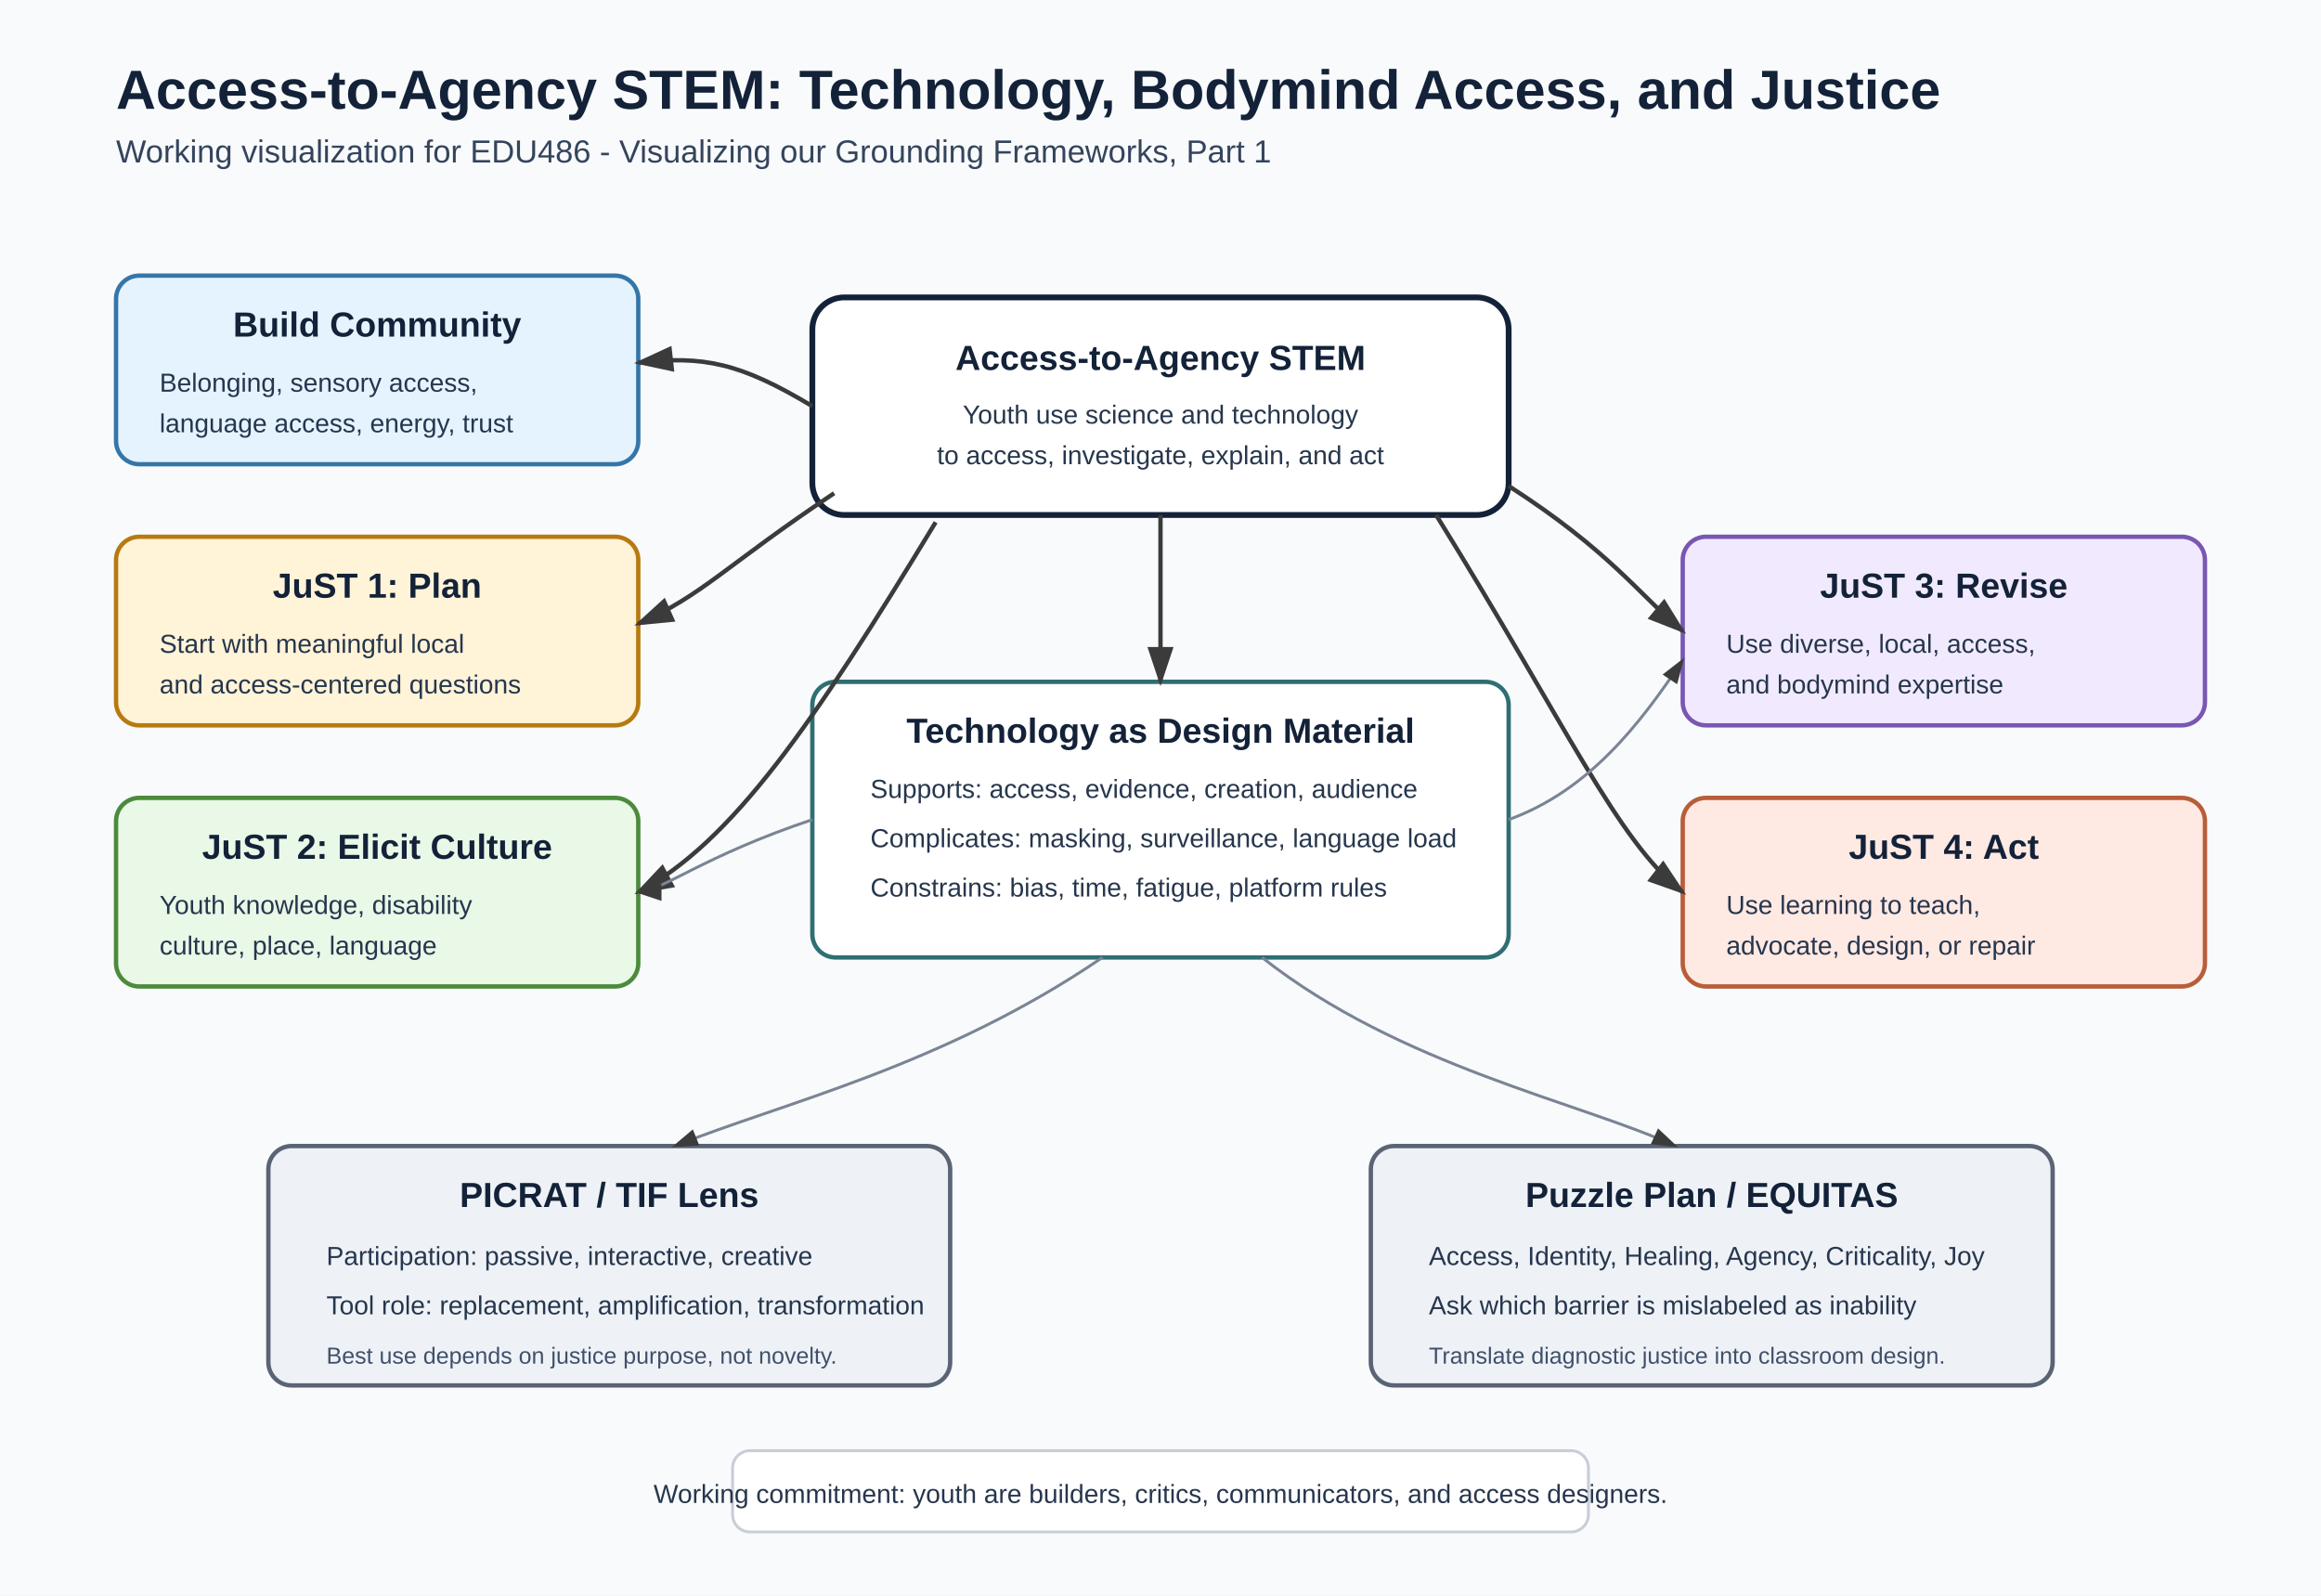
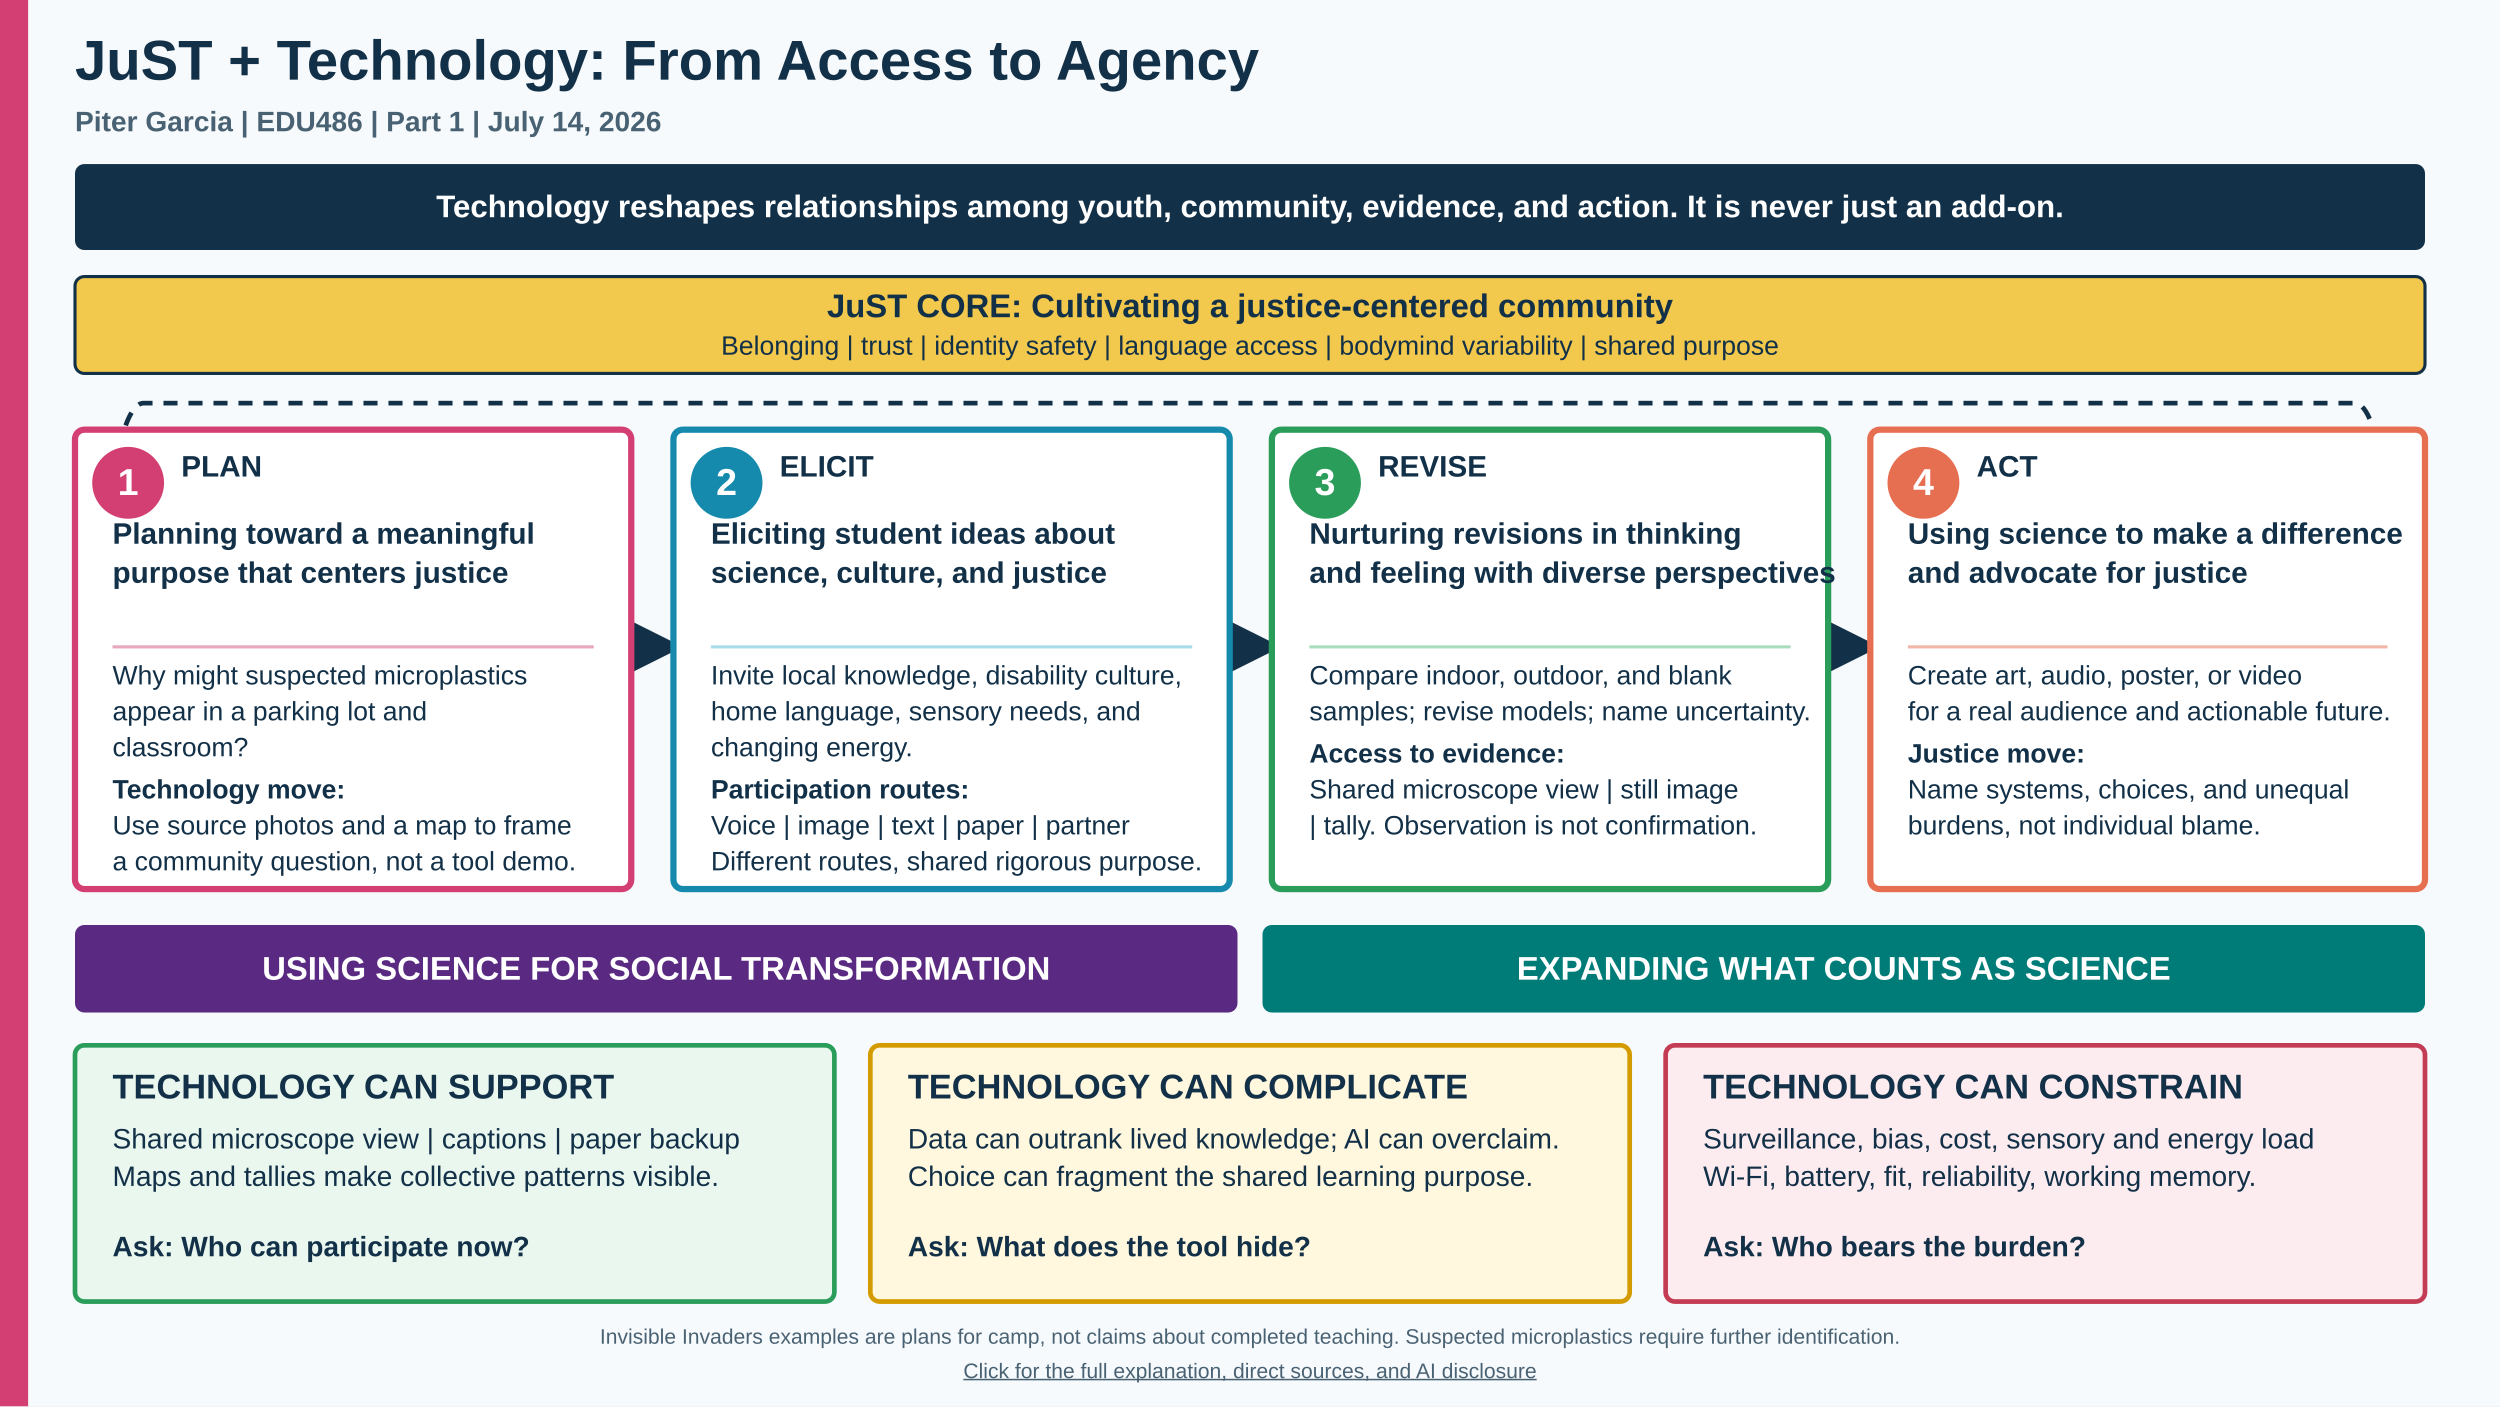
- <svg xmlns="http://www.w3.org/2000/svg" width="1600" height="1100" viewBox="0 0 1600 1100" role="img" aria-labelledby="title desc">
+ <svg xmlns="http://www.w3.org/2000/svg" width="1600" height="900" viewBox="0 0 1600 900" role="img" aria-labelledby="title desc">
  <defs>
-     <marker id="arrow" markerWidth="10" markerHeight="10" refX="8" refY="3" orient="auto" markerUnits="strokeWidth">
-       <path d="M0,0 L0,6 L9,3 z" fill="#3b3b3b" />
+     <marker id="arrow" markerWidth="11" markerHeight="11" refX="9" refY="5.5" orient="auto" markerUnits="strokeWidth">
+       <path d="M0,0 L11,5.5 L0,11 z" fill="#123047" />
+     </marker>
+     <marker id="return-arrow" markerWidth="12" markerHeight="12" refX="10" refY="6" orient="auto" markerUnits="userSpaceOnUse">
+       <path d="M0,0 L12,6 L0,12 z" fill="#123047" />
    </marker>
    <style>
-       .title { font: 700 38px Arial, sans-serif; fill: #132238; }
-       .subtitle { font: 400 22px Arial, sans-serif; fill: #34445c; }
-       .box-title { font: 700 24px Arial, sans-serif; fill: #132238; }
-       .box-text { font: 400 18px Arial, sans-serif; fill: #26364d; }
-       .small { font: 400 16px Arial, sans-serif; fill: #40506a; }
-       .line { stroke: #3b3b3b; stroke-width: 3; marker-end: url(#arrow); fill: none; }
-       .thin { stroke: #7a8494; stroke-width: 2; marker-end: url(#arrow); fill: none; }
+       text { font-family: Arial, Helvetica, sans-serif; letter-spacing: 0; }
+       .ink { fill: #123047; }
+       .white { fill: #ffffff; }
+       .muted { fill: #496273; }
+       .title { font-size: 36px; font-weight: 700; }
+       .subtitle { font-size: 18px; font-weight: 700; }
+       .thesis { font-size: 20px; font-weight: 700; }
+       .band { font-size: 21px; font-weight: 700; }
+       .card-title { font-size: 19px; font-weight: 700; }
+       .card-text { font-size: 17px; }
+       .small { font-size: 13.5px; }
+       .lens-title { font-size: 22px; font-weight: 700; }
+       .lens-text { font-size: 18px; }
+       .question { font-size: 18px; font-weight: 700; }
+       .number { font-size: 24px; font-weight: 700; text-anchor: middle; dominant-baseline: middle; }
    </style>
  </defs>
-   <rect width="1600" height="1100" fill="#f8fafc" />
-   <text x="80" y="75" class="title">Access-to-Agency STEM: Technology, Bodymind Access, and Justice</text>
-   <text x="80" y="112" class="subtitle">Working visualization for EDU486 - Visualizing our Grounding Frameworks, Part 1</text>
-   <rect x="560" y="205" width="480" height="150" rx="22" fill="#ffffff" stroke="#132238" stroke-width="4" />
-   <text x="800" y="255" text-anchor="middle" class="box-title">Access-to-Agency STEM</text>
-   <text x="800" y="292" text-anchor="middle" class="box-text">Youth use science and technology</text>
-   <text x="800" y="320" text-anchor="middle" class="box-text">to access, investigate, explain, and act</text>
-   <rect x="80" y="190" width="360" height="130" rx="16" fill="#e5f3ff" stroke="#3576a8" stroke-width="3" />
-   <text x="260" y="232" text-anchor="middle" class="box-title">Build Community</text>
-   <text x="110" y="270" class="box-text">Belonging, sensory access,</text>
-   <text x="110" y="298" class="box-text">language access, energy, trust</text>
-   <rect x="80" y="370" width="360" height="130" rx="16" fill="#fff3d8" stroke="#b77a10" stroke-width="3" />
-   <text x="260" y="412" text-anchor="middle" class="box-title">JuST 1: Plan</text>
-   <text x="110" y="450" class="box-text">Start with meaningful local</text>
-   <text x="110" y="478" class="box-text">and access-centered questions</text>
-   <rect x="80" y="550" width="360" height="130" rx="16" fill="#e9f8e7" stroke="#4b8b3b" stroke-width="3" />
-   <text x="260" y="592" text-anchor="middle" class="box-title">JuST 2: Elicit Culture</text>
-   <text x="110" y="630" class="box-text">Youth knowledge, disability</text>
-   <text x="110" y="658" class="box-text">culture, place, language</text>
-   <rect x="1160" y="370" width="360" height="130" rx="16" fill="#f1eafe" stroke="#7a56b3" stroke-width="3" />
-   <text x="1340" y="412" text-anchor="middle" class="box-title">JuST 3: Revise</text>
-   <text x="1190" y="450" class="box-text">Use diverse, local, access,</text>
-   <text x="1190" y="478" class="box-text">and bodymind expertise</text>
-   <rect x="1160" y="550" width="360" height="130" rx="16" fill="#ffe9e3" stroke="#b85d3a" stroke-width="3" />
-   <text x="1340" y="592" text-anchor="middle" class="box-title">JuST 4: Act</text>
-   <text x="1190" y="630" class="box-text">Use learning to teach,</text>
-   <text x="1190" y="658" class="box-text">advocate, design, or repair</text>
-   <rect x="560" y="470" width="480" height="190" rx="16" fill="#ffffff" stroke="#2f6f73" stroke-width="3" />
-   <text x="800" y="512" text-anchor="middle" class="box-title">Technology as Design Material</text>
-   <text x="600" y="550" class="box-text">Supports: access, evidence, creation, audience</text>
-   <text x="600" y="584" class="box-text">Complicates: masking, surveillance, language load</text>
-   <text x="600" y="618" class="box-text">Constrains: bias, time, fatigue, platform rules</text>
-   <rect x="185" y="790" width="470" height="165" rx="16" fill="#eef2f7" stroke="#5a6475" stroke-width="3" />
-   <text x="420" y="832" text-anchor="middle" class="box-title">PICRAT / TIF Lens</text>
-   <text x="225" y="872" class="box-text">Participation: passive, interactive, creative</text>
-   <text x="225" y="906" class="box-text">Tool role: replacement, amplification, transformation</text>
-   <text x="225" y="940" class="small">Best use depends on justice purpose, not novelty.</text>
-   <rect x="945" y="790" width="470" height="165" rx="16" fill="#eef2f7" stroke="#5a6475" stroke-width="3" />
-   <text x="1180" y="832" text-anchor="middle" class="box-title">Puzzle Plan / EQUITAS</text>
-   <text x="985" y="872" class="box-text">Access, Identity, Healing, Agency, Criticality, Joy</text>
-   <text x="985" y="906" class="box-text">Ask which barrier is mislabeled as inability</text>
-   <text x="985" y="940" class="small">Translate diagnostic justice into classroom design.</text>
-   <path class="line" d="M560 280 C510 250, 485 245, 440 250" />
-   <path class="line" d="M575 340 C500 390, 485 410, 440 430" />
-   <path class="line" d="M645 360 C560 500, 505 580, 440 615" />
-   <path class="line" d="M1040 335 C1110 380, 1130 410, 1160 435" />
-   <path class="line" d="M990 355 C1080 500, 1115 580, 1160 615" />
-   <path class="line" d="M800 355 L800 470" />
-   <path class="thin" d="M560 565 C485 590, 455 615, 440 615" />
-   <path class="thin" d="M1040 565 C1095 545, 1130 500, 1160 455" />
-   <path class="thin" d="M760 660 C650 735, 540 760, 465 790" />
-   <path class="thin" d="M870 660 C965 735, 1090 760, 1155 790" />
-   <rect x="505" y="1000" width="590" height="56" rx="12" fill="#ffffff" stroke="#c8ced8" stroke-width="2" />
-   <text x="800" y="1036" text-anchor="middle" class="box-text">Working commitment: youth are builders, critics, communicators, and access designers.</text>
+   <rect width="1600" height="900" fill="#F7FAFC" />
+   <rect x="0" y="0" width="18" height="900" fill="#D33F72" />
+   <text id="visual-title" x="48" y="51" class="title ink">JuST + Technology: From Access to Agency</text>
+   <text x="48" y="84" class="subtitle muted">Piter Garcia | EDU486 | Part 1 | July 14, 2026</text>
+   <rect x="48" y="105" width="1504" height="55" rx="6" fill="#123047" />
+   <text x="800" y="139" class="thesis white" text-anchor="middle">Technology reshapes relationships among youth, community, evidence, and action. It is never just an add-on.</text>
+   <rect x="48" y="177" width="1504" height="62" rx="6" fill="#F2C94C" stroke="#123047" stroke-width="2" />
+   <text x="800" y="203" class="band ink" text-anchor="middle">JuST CORE: Cultivating a justice-centered community</text>
+   <text x="800" y="227" class="card-text ink" text-anchor="middle">Belonging | trust | identity safety | language access | bodymind variability | shared purpose</text>
+   <line x1="404" y1="414" x2="427" y2="414" stroke="#123047" stroke-width="5" marker-end="url(#arrow)" />
+   <line x1="787" y1="414" x2="810" y2="414" stroke="#123047" stroke-width="5" marker-end="url(#arrow)" />
+   <line x1="1170" y1="414" x2="1193" y2="414" stroke="#123047" stroke-width="5" marker-end="url(#arrow)" />
+   <path d="M1508 565 C1540 565 1540 258 1507 258 L92 258 C58 258 58 565 90 565" fill="none" stroke="#123047" stroke-width="3" stroke-dasharray="9 7" marker-end="url(#return-arrow)" />
+   <g id="just-1">
+     <rect x="48" y="275" width="356" height="294" rx="6" fill="#FFFFFF" stroke="#D33F72" stroke-width="4" />
+     <circle cx="82" cy="309" r="23" fill="#D33F72" />
+     <text x="82" y="310" class="number white">1</text>
+     <text x="116" y="305" class="card-title ink">PLAN</text>
+     <text x="72" y="348" class="card-title ink">
+       <tspan x="72" dy="0">Planning toward a meaningful</tspan>
+       <tspan x="72" dy="25">purpose that centers justice</tspan>
+     </text>
+     <line x1="72" y1="414" x2="380" y2="414" stroke="#E7A7BD" stroke-width="2" />
+     <text x="72" y="438" class="card-text ink">
+       <tspan x="72" dy="0">Why might suspected microplastics</tspan>
+       <tspan x="72" dy="23">appear in a parking lot and</tspan>
+       <tspan x="72" dy="23">classroom?</tspan>
+       <tspan x="72" dy="27" font-weight="700">Technology move:</tspan>
+       <tspan x="72" dy="23">Use source photos and a map to frame</tspan>
+       <tspan x="72" dy="23">a community question, not a tool demo.</tspan>
+     </text>
+   </g>
+   <g id="just-2">
+     <rect x="431" y="275" width="356" height="294" rx="6" fill="#FFFFFF" stroke="#168AAD" stroke-width="4" />
+     <circle cx="465" cy="309" r="23" fill="#168AAD" />
+     <text x="465" y="310" class="number white">2</text>
+     <text x="499" y="305" class="card-title ink">ELICIT</text>
+     <text x="455" y="348" class="card-title ink">
+       <tspan x="455" dy="0">Eliciting student ideas about</tspan>
+       <tspan x="455" dy="25">science, culture, and justice</tspan>
+     </text>
+     <line x1="455" y1="414" x2="763" y2="414" stroke="#A9DCE9" stroke-width="2" />
+     <text x="455" y="438" class="card-text ink">
+       <tspan x="455" dy="0">Invite local knowledge, disability culture,</tspan>
+       <tspan x="455" dy="23">home language, sensory needs, and</tspan>
+       <tspan x="455" dy="23">changing energy.</tspan>
+       <tspan x="455" dy="27" font-weight="700">Participation routes:</tspan>
+       <tspan x="455" dy="23">Voice | image | text | paper | partner</tspan>
+       <tspan x="455" dy="23">Different routes, shared rigorous purpose.</tspan>
+     </text>
+   </g>
+   <g id="just-3">
+     <rect x="814" y="275" width="356" height="294" rx="6" fill="#FFFFFF" stroke="#2A9D5B" stroke-width="4" />
+     <circle cx="848" cy="309" r="23" fill="#2A9D5B" />
+     <text x="848" y="310" class="number white">3</text>
+     <text x="882" y="305" class="card-title ink">REVISE</text>
+     <text x="838" y="348" class="card-title ink">
+       <tspan x="838" dy="0">Nurturing revisions in thinking</tspan>
+       <tspan x="838" dy="25">and feeling with diverse perspectives</tspan>
+     </text>
+     <line x1="838" y1="414" x2="1146" y2="414" stroke="#A9DDBE" stroke-width="2" />
+     <text x="838" y="438" class="card-text ink">
+       <tspan x="838" dy="0">Compare indoor, outdoor, and blank</tspan>
+       <tspan x="838" dy="23">samples; revise models; name uncertainty.</tspan>
+       <tspan x="838" dy="27" font-weight="700">Access to evidence:</tspan>
+       <tspan x="838" dy="23">Shared microscope view | still image</tspan>
+       <tspan x="838" dy="23">| tally. Observation is not confirmation.</tspan>
+     </text>
+   </g>
+   <g id="just-4">
+     <rect x="1197" y="275" width="355" height="294" rx="6" fill="#FFFFFF" stroke="#E76F51" stroke-width="4" />
+     <circle cx="1231" cy="309" r="23" fill="#E76F51" />
+     <text x="1231" y="310" class="number white">4</text>
+     <text x="1265" y="305" class="card-title ink">ACT</text>
+     <text x="1221" y="348" class="card-title ink">
+       <tspan x="1221" dy="0">Using science to make a difference</tspan>
+       <tspan x="1221" dy="25">and advocate for justice</tspan>
+     </text>
+     <line x1="1221" y1="414" x2="1528" y2="414" stroke="#F2B6A8" stroke-width="2" />
+     <text x="1221" y="438" class="card-text ink">
+       <tspan x="1221" dy="0">Create art, audio, poster, or video</tspan>
+       <tspan x="1221" dy="23">for a real audience and actionable future.</tspan>
+       <tspan x="1221" dy="27" font-weight="700">Justice move:</tspan>
+       <tspan x="1221" dy="23">Name systems, choices, and unequal</tspan>
+       <tspan x="1221" dy="23">burdens, not individual blame.</tspan>
+     </text>
+   </g>
+   <g id="outer-commitments">
+     <rect x="48" y="592" width="744" height="56" rx="6" fill="#5A2A83" />
+     <text x="420" y="627" class="band white" text-anchor="middle">USING SCIENCE FOR SOCIAL TRANSFORMATION</text>
+     <rect x="808" y="592" width="744" height="56" rx="6" fill="#007C78" />
+     <text x="1180" y="627" class="band white" text-anchor="middle">EXPANDING WHAT COUNTS AS SCIENCE</text>
+   </g>
+   <g id="technology-lenses">
+     <rect x="48" y="669" width="486" height="164" rx="6" fill="#EAF7EF" stroke="#2A9D5B" stroke-width="3" />
+     <text x="72" y="703" class="lens-title ink">TECHNOLOGY CAN SUPPORT</text>
+     <text x="72" y="735" class="lens-text ink">
+       <tspan x="72" dy="0">Shared microscope view | captions | paper backup</tspan>
+       <tspan x="72" dy="24">Maps and tallies make collective patterns visible.</tspan>
+     </text>
+     <text x="72" y="804" class="question ink">Ask: Who can participate now?</text>
+     <rect x="557" y="669" width="486" height="164" rx="6" fill="#FFF7DE" stroke="#D39B00" stroke-width="3" />
+     <text x="581" y="703" class="lens-title ink">TECHNOLOGY CAN COMPLICATE</text>
+     <text x="581" y="735" class="lens-text ink">
+       <tspan x="581" dy="0">Data can outrank lived knowledge; AI can overclaim.</tspan>
+       <tspan x="581" dy="24">Choice can fragment the shared learning purpose.</tspan>
+     </text>
+     <text x="581" y="804" class="question ink">Ask: What does the tool hide?</text>
+     <rect x="1066" y="669" width="486" height="164" rx="6" fill="#FCECEF" stroke="#C33C54" stroke-width="3" />
+     <text x="1090" y="703" class="lens-title ink">TECHNOLOGY CAN CONSTRAIN</text>
+     <text x="1090" y="735" class="lens-text ink">
+       <tspan x="1090" dy="0">Surveillance, bias, cost, sensory and energy load</tspan>
+       <tspan x="1090" dy="24">Wi-Fi, battery, fit, reliability, working memory.</tspan>
+     </text>
+     <text x="1090" y="804" class="question ink">Ask: Who bears the burden?</text>
+   </g>
+   <text x="800" y="860" class="small muted" text-anchor="middle">Invisible Invaders examples are plans for camp, not claims about completed teaching. Suspected microplastics require further identification.</text>
+   <a href="https://github.com/pzg8794/EDU486/blob/main/assignments/01-grounding-frameworks/grounding-frameworks-part1-submission.md" target="_blank">
+     <text x="800" y="882" class="small muted" text-anchor="middle" text-decoration="underline">Click for the full explanation, direct sources, and AI disclosure</text>
+   </a>
</svg>
